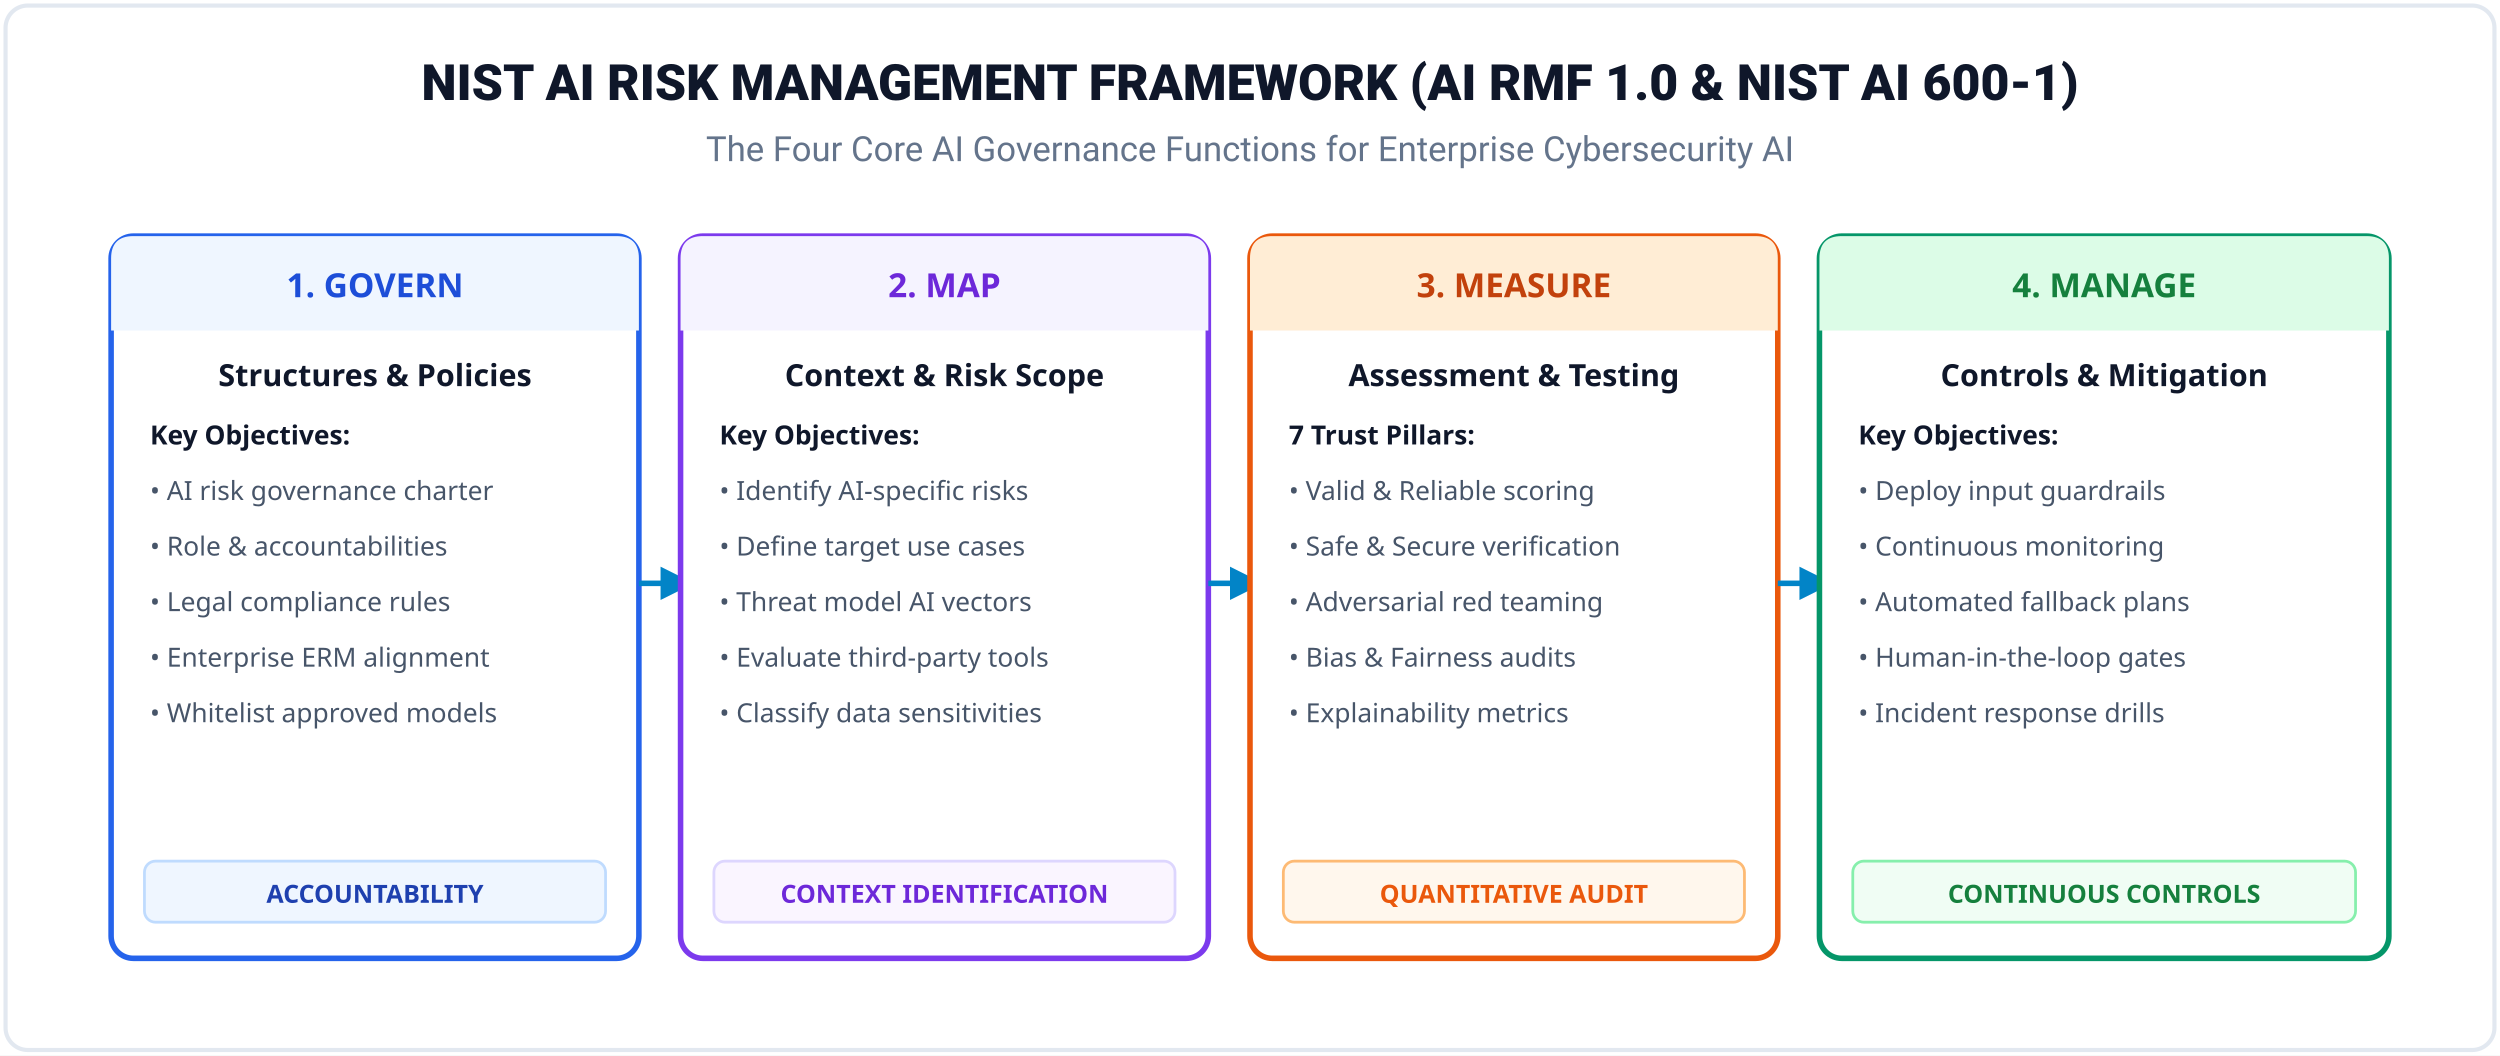
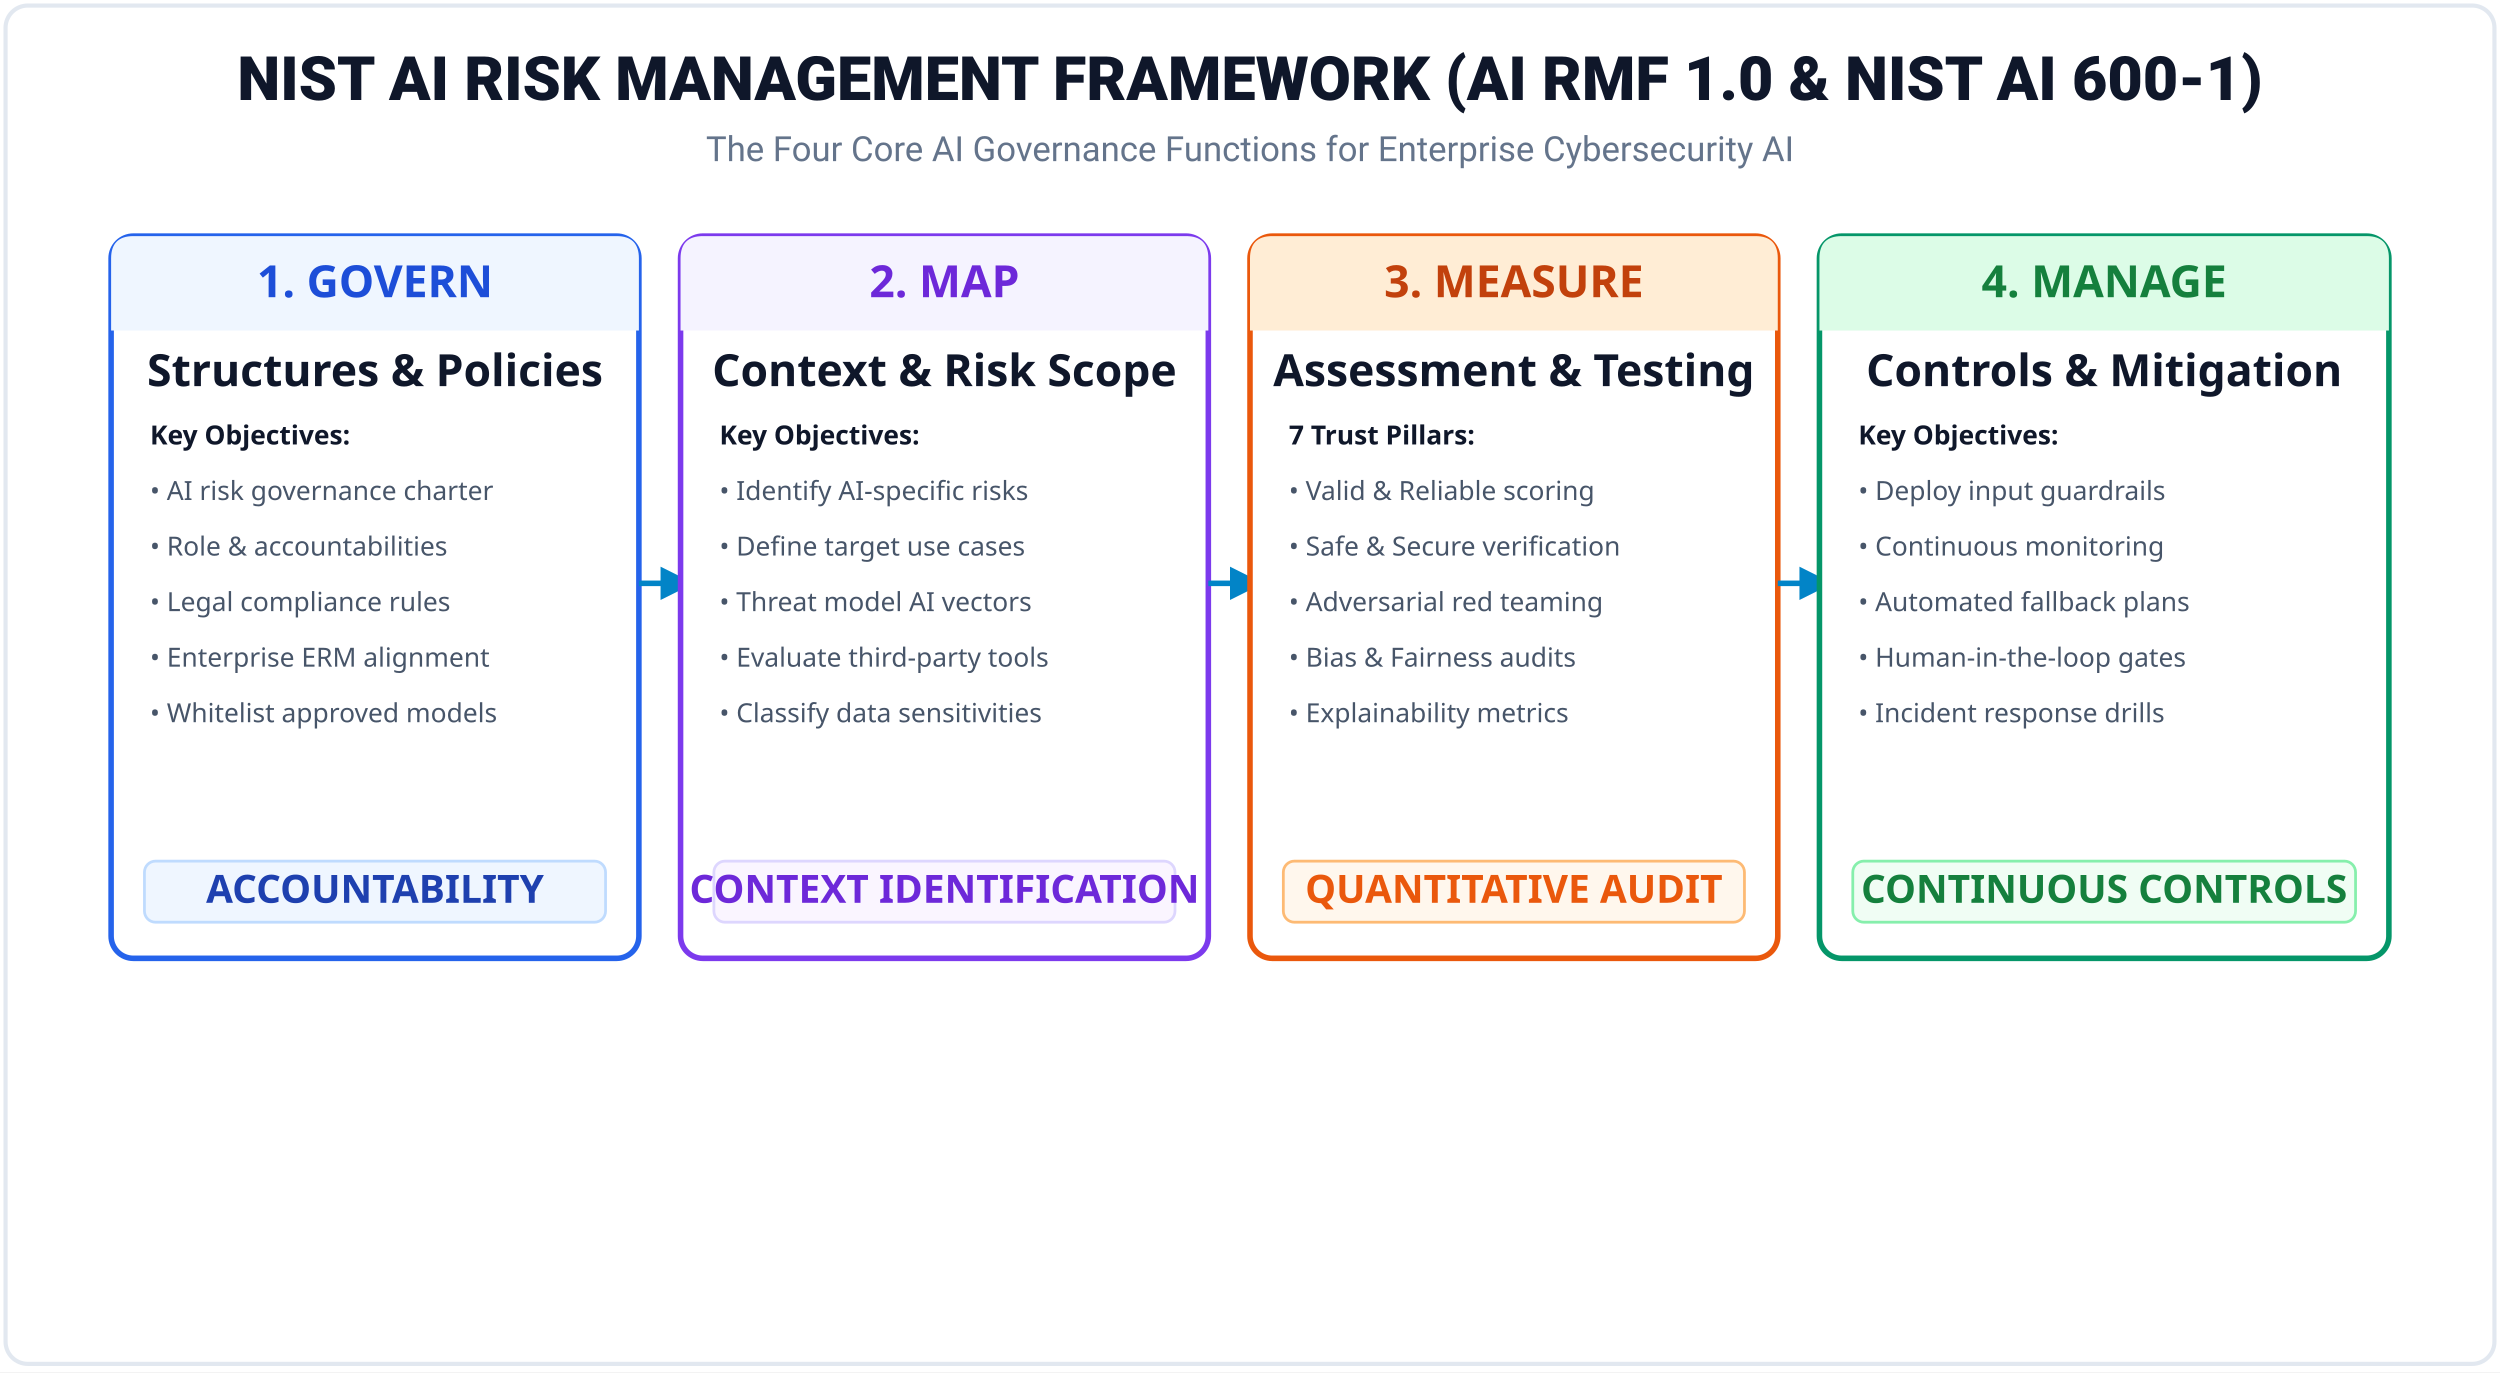
- <svg xmlns="http://www.w3.org/2000/svg" viewBox="0 0 900 380" width="100%" height="100%">
+ <svg xmlns="http://www.w3.org/2000/svg" viewBox="0 0 900 494" width="100%" height="100%">
  <defs>
    <marker id="arr-nist-blue" viewBox="0 0 10 10" refX="6" refY="5" markerWidth="6" markerHeight="6" orient="auto">
      <path d="M 0 0 L 10 5 L 0 10 z" fill="#0284c7" />
    </marker>
  </defs>
-   <rect width="900" height="380" fill="#ffffff" />
-   <rect width="896" height="376" x="2" y="2" fill="none" stroke="#e2e8f0" stroke-width="1.5" rx="8" />
-   <text x="450" y="36" fill="#0f172a" font-family="-apple-system, BlinkMacSystemFont, 'Segoe UI', Roboto, sans-serif" font-size="18" font-weight="800" text-anchor="middle">NIST AI RISK MANAGEMENT FRAMEWORK (AI RMF 1.0 &amp; NIST AI 600-1)</text>
+   <rect width="900" height="494" fill="#ffffff" />
+   <rect width="896" height="489" x="2" y="2" fill="none" stroke="#e2e8f0" stroke-width="1.5" rx="8" />
+   <text x="450" y="36" fill="#0f172a" font-family="-apple-system, BlinkMacSystemFont, 'Segoe UI', Roboto, sans-serif" font-size="22" font-weight="800" text-anchor="middle">NIST AI RISK MANAGEMENT FRAMEWORK (AI RMF 1.0 &amp; NIST AI 600-1)</text>
  <text x="450" y="58" fill="#64748b" font-family="-apple-system, BlinkMacSystemFont, 'Segoe UI', Roboto, sans-serif" font-size="12.5" text-anchor="middle">The Four Core AI Governance Functions for Enterprise Cybersecurity AI</text>
  <g transform="translate(40, 85)">
    <rect width="190" height="260" fill="#ffffff" stroke="#2563eb" stroke-width="2" rx="8" />
    <path d="M 0 8 Q 0 0 8 0 L 182 0 Q 190 0 190 8 L 190 34 L 0 34 Z" fill="#eff6ff" />
-     <text x="95" y="22" fill="#1d4ed8" font-family="sans-serif" font-size="12" font-weight="800" text-anchor="middle">1. GOVERN</text>
-     <text x="95" y="54" fill="#0f172a" font-family="sans-serif" font-size="11" font-weight="700" text-anchor="middle">Structures &amp; Policies</text>
+     <text x="95" y="22" fill="#1d4ed8" font-family="sans-serif" font-size="16" font-weight="800" text-anchor="middle">1. GOVERN</text>
+     <text x="95" y="54" fill="#0f172a" font-family="sans-serif" font-size="16" font-weight="700" text-anchor="middle">Structures &amp; Policies</text>
    <g transform="translate(14, 75)" font-family="sans-serif" font-size="9.5" fill="#475569">
      <text x="0" y="0" font-weight="700" fill="#0f172a">Key Objectives:</text>
      <text x="0" y="20">• AI risk governance charter</text>
      <text x="0" y="40">• Role &amp; accountabilities</text>
      <text x="0" y="60">• Legal compliance rules</text>
      <text x="0" y="80">• Enterprise ERM alignment</text>
      <text x="0" y="100">• Whitelist approved models</text>
    </g>
    <rect x="12" y="225" width="166" height="22" fill="#eff6ff" stroke="#bfdbfe" rx="4" />
-     <text x="95" y="240" fill="#1e40af" font-family="sans-serif" font-size="9" font-weight="800" text-anchor="middle">ACCOUNTABILITY</text>
+     <text x="95" y="240" fill="#1e40af" font-family="sans-serif" font-size="14" font-weight="800" text-anchor="middle">ACCOUNTABILITY</text>
  </g>
  <line x1="230" y1="210" x2="245" y2="210" stroke="#0284c7" stroke-width="2" marker-end="url(#arr-nist-blue)" />
  <g transform="translate(245, 85)">
    <rect width="190" height="260" fill="#ffffff" stroke="#7c3aed" stroke-width="2" rx="8" />
    <path d="M 0 8 Q 0 0 8 0 L 182 0 Q 190 0 190 8 L 190 34 L 0 34 Z" fill="#f5f3ff" />
-     <text x="95" y="22" fill="#6d28d9" font-family="sans-serif" font-size="12" font-weight="800" text-anchor="middle">2. MAP</text>
-     <text x="95" y="54" fill="#0f172a" font-family="sans-serif" font-size="11" font-weight="700" text-anchor="middle">Context &amp; Risk Scope</text>
+     <text x="95" y="22" fill="#6d28d9" font-family="sans-serif" font-size="16" font-weight="800" text-anchor="middle">2. MAP</text>
+     <text x="95" y="54" fill="#0f172a" font-family="sans-serif" font-size="16" font-weight="700" text-anchor="middle">Context &amp; Risk Scope</text>
    <g transform="translate(14, 75)" font-family="sans-serif" font-size="9.5" fill="#475569">
      <text x="0" y="0" font-weight="700" fill="#0f172a">Key Objectives:</text>
      <text x="0" y="20">• Identify AI-specific risks</text>
      <text x="0" y="40">• Define target use cases</text>
      <text x="0" y="60">• Threat model AI vectors</text>
      <text x="0" y="80">• Evaluate third-party tools</text>
      <text x="0" y="100">• Classify data sensitivities</text>
    </g>
    <rect x="12" y="225" width="166" height="22" fill="#faf5ff" stroke="#ddd6fe" rx="4" />
-     <text x="95" y="240" fill="#6d28d9" font-family="sans-serif" font-size="9" font-weight="800" text-anchor="middle">CONTEXT IDENTIFICATION</text>
+     <text x="95" y="240" fill="#6d28d9" font-family="sans-serif" font-size="14" font-weight="800" text-anchor="middle">CONTEXT IDENTIFICATION</text>
  </g>
  <line x1="435" y1="210" x2="450" y2="210" stroke="#0284c7" stroke-width="2" marker-end="url(#arr-nist-blue)" />
  <g transform="translate(450, 85)">
    <rect width="190" height="260" fill="#ffffff" stroke="#ea580c" stroke-width="2" rx="8" />
    <path d="M 0 8 Q 0 0 8 0 L 182 0 Q 190 0 190 8 L 190 34 L 0 34 Z" fill="#ffedd5" />
-     <text x="95" y="22" fill="#c2410c" font-family="sans-serif" font-size="12" font-weight="800" text-anchor="middle">3. MEASURE</text>
-     <text x="95" y="54" fill="#0f172a" font-family="sans-serif" font-size="11" font-weight="700" text-anchor="middle">Assessment &amp; Testing</text>
+     <text x="95" y="22" fill="#c2410c" font-family="sans-serif" font-size="16" font-weight="800" text-anchor="middle">3. MEASURE</text>
+     <text x="95" y="54" fill="#0f172a" font-family="sans-serif" font-size="16" font-weight="700" text-anchor="middle">Assessment &amp; Testing</text>
    <g transform="translate(14, 75)" font-family="sans-serif" font-size="9.5" fill="#475569">
      <text x="0" y="0" font-weight="700" fill="#0f172a">7 Trust Pillars:</text>
      <text x="0" y="20">• Valid &amp; Reliable scoring</text>
      <text x="0" y="40">• Safe &amp; Secure verification</text>
      <text x="0" y="60">• Adversarial red teaming</text>
      <text x="0" y="80">• Bias &amp; Fairness audits</text>
      <text x="0" y="100">• Explainability metrics</text>
    </g>
    <rect x="12" y="225" width="166" height="22" fill="#fff7ed" stroke="#fdba74" rx="4" />
-     <text x="95" y="240" fill="#ea580c" font-family="sans-serif" font-size="9" font-weight="800" text-anchor="middle">QUANTITATIVE AUDIT</text>
+     <text x="95" y="240" fill="#ea580c" font-family="sans-serif" font-size="14" font-weight="800" text-anchor="middle">QUANTITATIVE AUDIT</text>
  </g>
  <line x1="640" y1="210" x2="655" y2="210" stroke="#0284c7" stroke-width="2" marker-end="url(#arr-nist-blue)" />
  <g transform="translate(655, 85)">
    <rect width="205" height="260" fill="#ffffff" stroke="#059669" stroke-width="2" rx="8" />
    <path d="M 0 8 Q 0 0 8 0 L 197 0 Q 205 0 205 8 L 205 34 L 0 34 Z" fill="#dcfce7" />
-     <text x="102.5" y="22" fill="#15803d" font-family="sans-serif" font-size="12" font-weight="800" text-anchor="middle">4. MANAGE</text>
-     <text x="102.5" y="54" fill="#0f172a" font-family="sans-serif" font-size="11" font-weight="700" text-anchor="middle">Controls &amp; Mitigation</text>
+     <text x="102.5" y="22" fill="#15803d" font-family="sans-serif" font-size="16" font-weight="800" text-anchor="middle">4. MANAGE</text>
+     <text x="102.5" y="54" fill="#0f172a" font-family="sans-serif" font-size="16" font-weight="700" text-anchor="middle">Controls &amp; Mitigation</text>
    <g transform="translate(14, 75)" font-family="sans-serif" font-size="9.5" fill="#475569">
      <text x="0" y="0" font-weight="700" fill="#0f172a">Key Objectives:</text>
      <text x="0" y="20">• Deploy input guardrails</text>
      <text x="0" y="40">• Continuous monitoring</text>
      <text x="0" y="60">• Automated fallback plans</text>
      <text x="0" y="80">• Human-in-the-loop gates</text>
      <text x="0" y="100">• Incident response drills</text>
    </g>
    <rect x="12" y="225" width="181" height="22" fill="#f0fdf4" stroke="#86efac" rx="4" />
-     <text x="102.5" y="240" fill="#15803d" font-family="sans-serif" font-size="9" font-weight="800" text-anchor="middle">CONTINUOUS CONTROLS</text>
+     <text x="102.5" y="240" fill="#15803d" font-family="sans-serif" font-size="14" font-weight="800" text-anchor="middle">CONTINUOUS CONTROLS</text>
  </g>
</svg>
